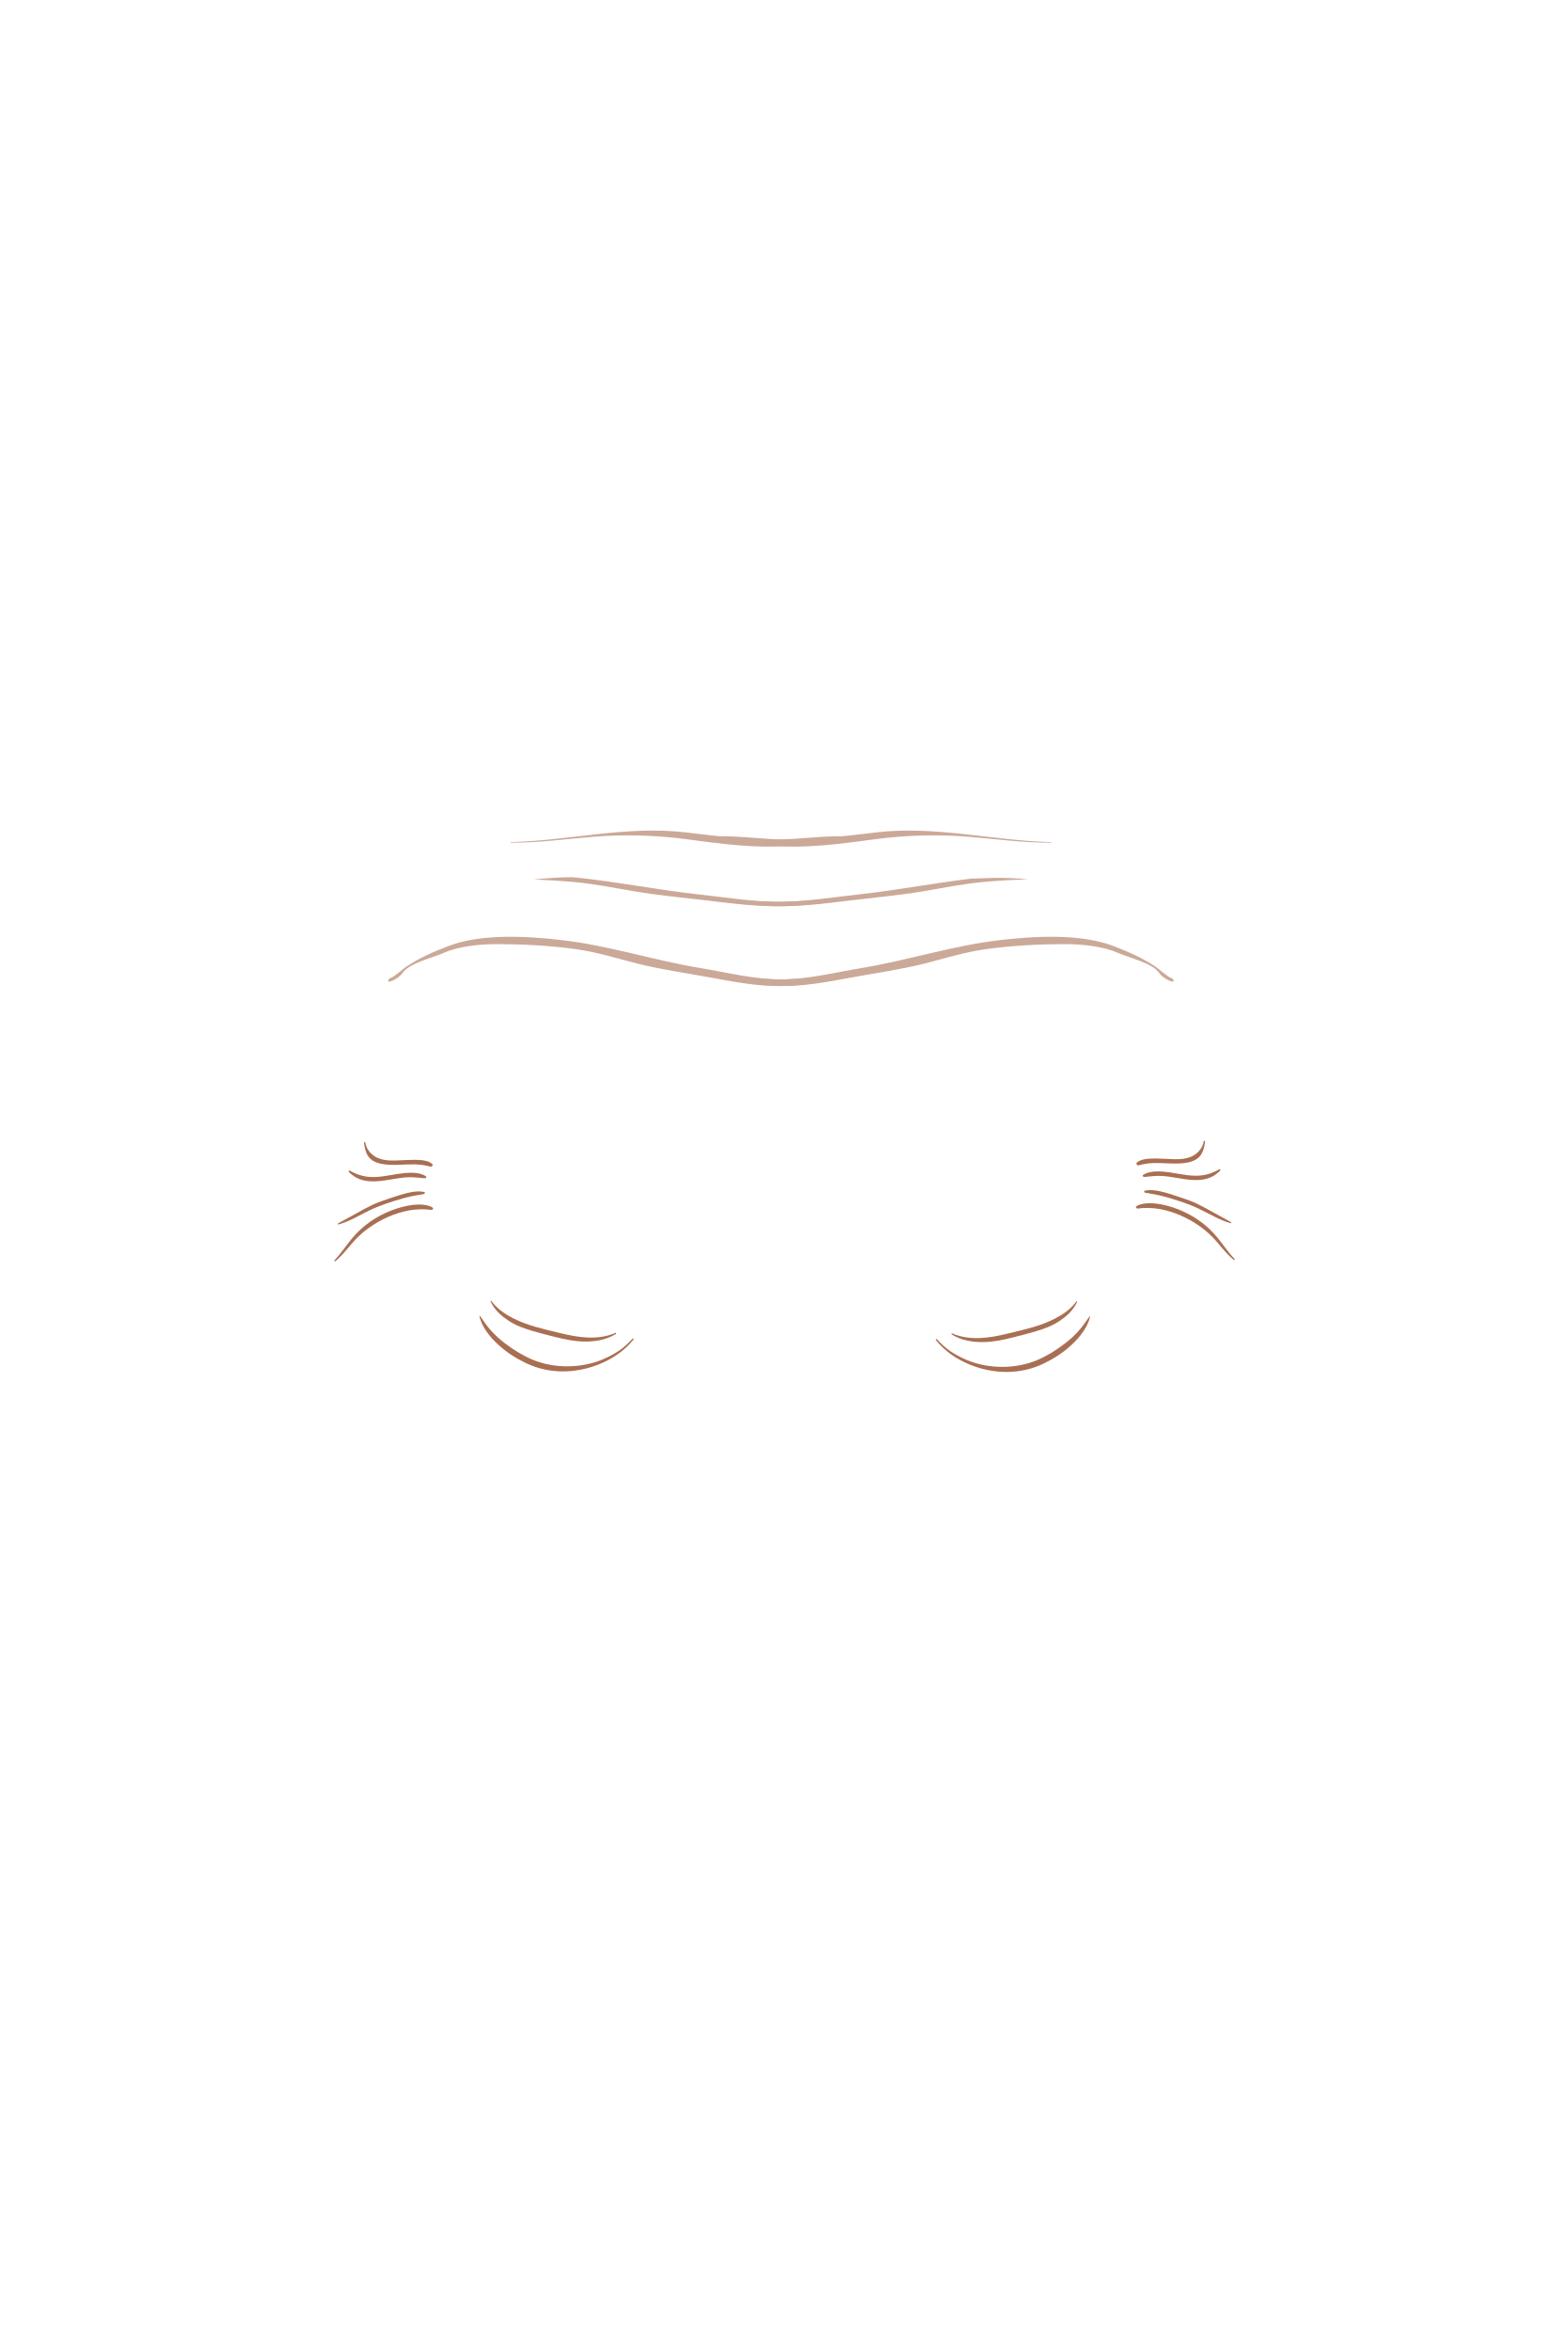
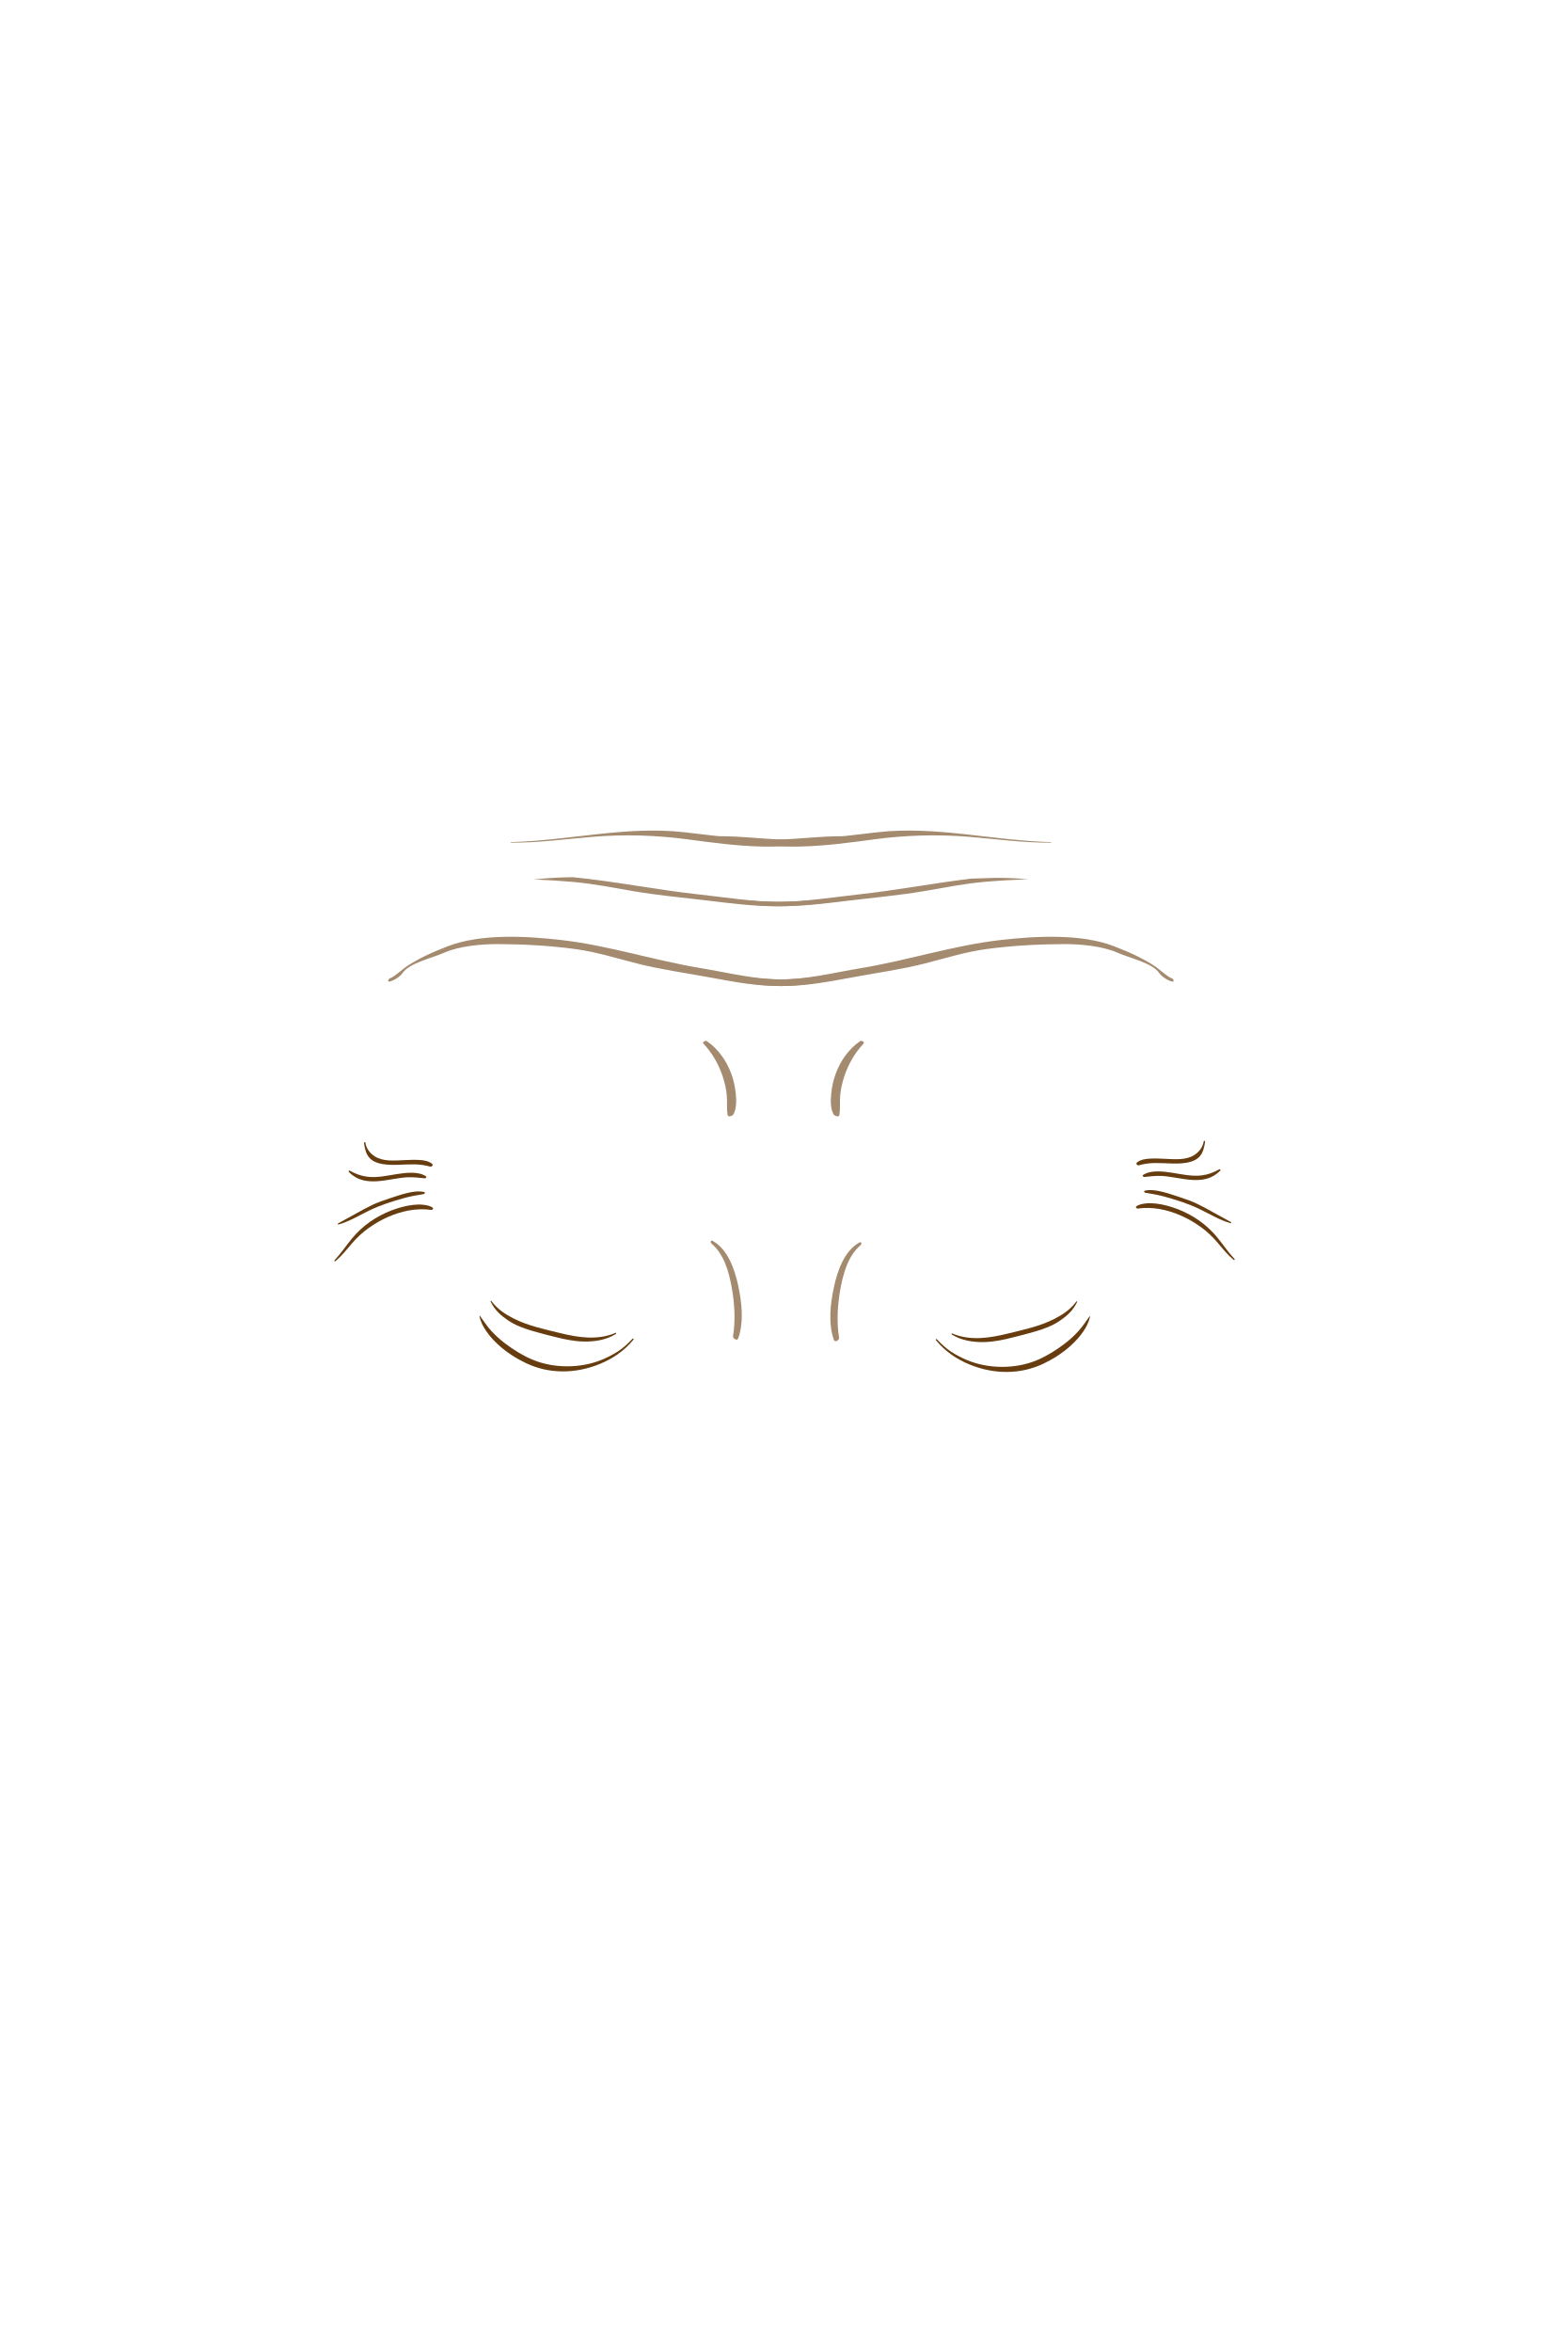
- <svg xmlns="http://www.w3.org/2000/svg" id="Eye_Line_Style" version="1.1" viewBox="0 0 400 600">
+ <svg xmlns="http://www.w3.org/2000/svg" version="1.1" viewBox="0 0 400 600">
  <defs>
    <style>
-       .st0 {
+       .st0, .st1, .st2 {
        opacity: .6;
      }

+       .st3 {
+         isolation: isolate;
+       }
+ 
      .st1 {
-         fill: #a96f53;
+         mix-blend-mode: multiply;
+       }
+ 
+       .st1, .st2, .st4 {
+         fill: #673d0f;
      }
    </style>
  </defs>
-   <g id="underEye_Wrinkles_2">
-     <path class="st1" d="M157.08,340.01c-4.64,1.98-9.55,1.19-14.25.04-3.94-.97-7.98-1.79-11.76-3.69-2.07-1.04-4.12-2.36-5.73-4.51-.06-.08-.23.03-.18.14,1.09,2.28,2.7,3.63,4.43,4.81,1.92,1.31,4.04,2.05,6.12,2.68,1.97.6,3.95,1.08,5.93,1.58,2.43.61,4.89,1.13,7.36,1.17,2.72.04,5.6-.37,8.12-1.91.15-.09.12-.4-.06-.32Z" />
-     <path class="st1" d="M161.39,341.52c-1.15,1.21-2.35,2.34-3.68,3.2-1.28.82-2.63,1.52-3.98,2.09-2.87,1.19-5.9,1.73-8.9,1.74-3.05.01-6.14-.51-9.05-1.74-2.41-1.02-4.72-2.45-6.9-4.1-1.26-.95-2.46-2.03-3.57-3.25-1.07-1.16-1.93-2.51-2.88-3.81-.03-.04-.12,0-.11.06.27,1.45,1.03,2.83,1.79,3.92.9,1.31,1.93,2.41,3.03,3.42,2.14,1.96,4.52,3.46,6.97,4.64,6.02,2.9,12.77,2.76,18.86.29,3.16-1.28,6.24-3.25,8.67-6.25.16-.2-.1-.36-.23-.22Z" />
-     <path class="st1" d="M242.92,340.15c4.64,1.98,9.55,1.19,14.25.04,3.94-.97,7.98-1.79,11.76-3.69,2.07-1.04,4.12-2.36,5.73-4.51.06-.08.23.03.18.14-1.09,2.28-2.7,3.63-4.43,4.81-1.92,1.31-4.04,2.05-6.12,2.68-1.97.6-3.95,1.08-5.93,1.58-2.43.61-4.89,1.13-7.36,1.17-2.72.04-5.6-.37-8.12-1.91-.15-.09-.12-.4.06-.32Z" />
-     <path class="st1" d="M239.05,341.66c1.15,1.21,2.35,2.34,3.68,3.2,1.28.82,2.63,1.52,3.98,2.09,2.87,1.19,5.9,1.73,8.9,1.74,3.05.01,6.14-.51,9.05-1.74,2.41-1.02,4.72-2.45,6.9-4.1,1.26-.95,2.46-2.03,3.57-3.25,1.07-1.16,1.93-2.51,2.88-3.81.03-.04.12,0,.11.06-.27,1.45-1.03,2.83-1.79,3.92-.9,1.31-1.93,2.41-3.03,3.42-2.14,1.96-4.52,3.46-6.97,4.64-6.02,2.9-12.77,2.76-18.86.29-3.16-1.28-6.24-3.25-8.67-6.25-.16-.2.1-.36.23-.22Z" />
-   </g>
-   <g id="eye_Wrinkles_1">
-     <g id="wrinkles">
-       <path class="st1" d="M110.31,296.94c-.94-.79-2.18-.96-3.33-1.03-1.32-.08-2.65-.01-3.98.05-2.37.1-5.24.4-7.39-.98-1.22-.79-2.15-1.97-2.41-3.55-.03-.21-.35-.02-.33.16.2,1.41.5,2.82,1.45,3.84.84.88,2.04,1.3,3.15,1.5,2.73.49,5.51.05,8.26.1,1.38.02,2.76.21,4.1.59.28.08.79-.38.46-.66Z" />
-       <path class="st1" d="M108.7,300.08c-1.06-.7-2.36-.89-3.58-.91-1.29-.02-2.58.14-3.85.34-2.51.4-5.06.99-7.6.67-1.56-.2-3.04-.76-4.44-1.55-.15-.08-.4.14-.25.3,4.05,4.3,10.04,1.67,14.89,1.4,1.53-.09,3.03.12,4.56.26.18.02.53-.35.28-.51Z" />
-       <path class="st1" d="M108.29,304.1c-1.45-.34-2.99-.1-4.43.25-1.53.37-3.03.89-4.53,1.38-1.47.48-2.93.99-4.34,1.65-1.38.65-2.72,1.41-4.06,2.15-1.54.85-3.07,1.7-4.61,2.53-.14.08-.2.38.02.32,2.79-.77,5.37-2.37,7.99-3.63,2.76-1.33,5.68-2.25,8.59-3.07,1.73-.49,3.46-.8,5.22-1.07.17-.03.43-.43.15-.5Z" />
-       <path class="st1" d="M110.43,308.11c-.64-.51-1.57-.66-2.33-.76-.9-.12-1.81-.08-2.7.02-1.89.22-3.75.73-5.54,1.42-3.8,1.46-7.36,3.86-10.08,7.18-1.49,1.82-2.81,3.82-4.42,5.52-.17.18.05.38.22.24,1.51-1.25,2.77-2.82,4.06-4.35,1.35-1.59,2.79-2.95,4.45-4.13,3.1-2.2,6.6-3.79,10.23-4.46.97-.18,1.93-.27,2.91-.3.5-.01.99,0,1.48.02.48.03.94.13,1.41.14.2,0,.56-.35.31-.56Z" />
-     </g>
-     <g id="wrinkles1" data-name="wrinkles">
-       <path class="st1" d="M290.04,296.6c.94-.79,2.18-.96,3.33-1.03,1.32-.08,2.65-.01,3.98.05,2.37.1,5.24.4,7.39-.98,1.22-.79,2.15-1.97,2.41-3.55.03-.21.35-.02.33.16-.2,1.41-.5,2.82-1.45,3.84-.84.88-2.04,1.3-3.15,1.5-2.73.49-5.51.05-8.26.1-1.38.02-2.76.21-4.1.59-.28.08-.79-.38-.46-.66Z" />
-       <path class="st1" d="M291.65,299.74c1.06-.7,2.36-.89,3.58-.91,1.29-.02,2.58.14,3.85.34,2.51.4,5.06.99,7.6.67,1.56-.2,3.04-.76,4.44-1.55.15-.08.4.14.25.3-4.05,4.3-10.04,1.67-14.89,1.4-1.53-.09-3.03.12-4.56.26-.18.02-.53-.35-.28-.51Z" />
-       <path class="st1" d="M292.05,303.76c1.45-.34,2.99-.1,4.43.25,1.53.37,3.03.89,4.53,1.38,1.47.48,2.93.99,4.34,1.65,1.38.65,2.72,1.41,4.06,2.15,1.54.85,3.07,1.7,4.61,2.53.14.08.2.38-.02.32-2.79-.77-5.37-2.37-7.99-3.63-2.76-1.33-5.68-2.25-8.59-3.07-1.73-.49-3.46-.8-5.22-1.07-.17-.03-.43-.43-.15-.5Z" />
-       <path class="st1" d="M289.91,307.77c.64-.51,1.57-.66,2.33-.76.9-.12,1.81-.08,2.7.02,1.89.22,3.75.73,5.54,1.42,3.8,1.46,7.36,3.86,10.08,7.18,1.49,1.82,2.81,3.82,4.42,5.52.17.18-.05.38-.22.24-1.51-1.25-2.77-2.82-4.06-4.35-1.35-1.59-2.79-2.95-4.45-4.13-3.1-2.2-6.6-3.79-10.23-4.46-.97-.18-1.93-.27-2.91-.3-.5-.01-.99,0-1.48.02-.48.03-.94.13-1.41.14-.2,0-.56-.35-.31-.56Z" />
-     </g>
-   </g>
-   <g id="upper_Wrinkles_2" class="st0">
-     <g>
-       <path class="st1" d="M214.2,248.98c-4.74.1-9.41.8-14.15.87-7.18.11-14.16-1.71-21.14-2.86-12.03-1.98-23.49-5.78-35.64-7.18-8.95-1.03-20.57-1.69-29.01,1.58-3.85,1.49-7.18,2.96-10.54,5.16-.91.6-3.18,2.71-4.12,2.97-.47.13-.89,1.06-.14.87,1.2-.3,2.68-1.32,3.27-2.19,1.76-2.56,7.68-3.85,10.61-5.16,3.8-1.69,9.43-2.21,13.66-2.2,6.64.03,13.19.38,19.74,1.26,5.43.73,10.53,2.35,15.76,3.68,6.14,1.56,12.47,2.42,18.72,3.58,6.01,1.1,11.91,2.25,18.09,2.18,4.83-.05,9.97-.89,14.66-1.83.32-.07.77-.76.22-.75Z" />
-       <path class="st1" d="M184.31,248.98c4.73.1,9.41.8,14.14.87,7.19.11,14.16-1.71,21.14-2.86,12.04-1.98,23.5-5.78,35.65-7.18,8.95-1.03,20.57-1.69,29.01,1.58,3.85,1.49,7.18,2.96,10.53,5.16.91.6,3.19,2.71,4.12,2.97.47.13.89,1.06.14.87-1.2-.3-2.68-1.32-3.27-2.19-1.76-2.56-7.68-3.85-10.62-5.16-3.8-1.69-9.43-2.21-13.66-2.2-6.64.03-13.19.38-19.74,1.26-5.42.73-10.53,2.35-15.76,3.68-6.13,1.56-12.47,2.42-18.72,3.58-6.01,1.1-11.91,2.25-18.09,2.18-4.84-.05-9.97-.89-14.66-1.83-.32-.07-.77-.76-.22-.75Z" />
-     </g>
-     <g>
-       <path class="st1" d="M213.68,229.48c-4.73.07-9.41.53-14.14.58-7.18.07-14.16-1.13-21.14-1.88-10.92-1.18-21.37-3.34-32.29-4.41-3.33.03-6.63.24-9.9.58,3.35.13,6.68.34,10.02.63,5.42.48,10.53,1.54,15.75,2.42,6.13,1.03,12.47,1.6,18.72,2.35,6.01.73,11.91,1.48,18.09,1.44,4.84-.03,9.96-.59,14.65-1.21.32-.04.78-.5.22-.49Z" />
-       <path class="st1" d="M253.28,223.97c-1.83.04-3.65.12-5.48.17-9.65,1.15-19.01,2.97-28.73,4.03-6.98.76-13.96,1.95-21.14,1.88-4.74-.05-9.41-.51-14.15-.58-.55,0-.1.45.22.49,4.69.62,9.82,1.17,14.66,1.21,6.18.04,12.08-.71,18.09-1.44,6.25-.76,12.58-1.32,18.72-2.35,5.22-.88,10.33-1.94,15.75-2.42,3.68-.32,7.36-.53,11.06-.66-3.02-.27-6.04-.41-9.01-.34Z" />
-     </g>
-     <g>
-       <path class="st1" d="M218.76,213.48c-6.86-.57-13.74.56-20.61.71-7.91.17-15.69-1.01-23.51-1.88-15.01-1.69-29.39,2.14-44.28,2.51-.06,0-.13.14-.05.14,7.13.06,14.12-.94,21.21-1.51,7.79-.63,15.96-.39,23.7.64,6.43.86,12.79,1.73,19.3,1.87,8.04.18,16.07-1.27,24.05-2.05.14-.02.4-.4.19-.41Z" />
-       <path class="st1" d="M179.74,213.48c6.87-.57,13.74.56,20.61.71,7.91.17,15.69-1.01,23.51-1.88,15.01-1.69,29.39,2.14,44.28,2.51.06,0,.13.14.05.14-7.13.06-14.12-.94-21.21-1.51-7.79-.63-15.96-.39-23.7.64-6.42.86-12.78,1.73-19.29,1.87-8.04.18-16.06-1.27-24.05-2.05-.14-.02-.4-.4-.19-.41Z" />
+   <g class="st3">
+     <g id="Eye_Line_Style">
+       <g id="underEye_Wrinkles_2">
+         <path class="st4" d="M157.08,340.01c-4.64,1.98-9.55,1.19-14.25.04-3.94-.97-7.98-1.79-11.76-3.69-2.07-1.04-4.12-2.36-5.73-4.51-.06-.08-.23.03-.18.14,1.09,2.28,2.7,3.63,4.43,4.81,1.92,1.31,4.04,2.05,6.12,2.68,1.97.6,3.95,1.08,5.93,1.58,2.43.61,4.89,1.13,7.36,1.17,2.72.04,5.6-.37,8.12-1.91.15-.09.12-.4-.06-.32Z" />
+         <path class="st4" d="M161.39,341.52c-1.15,1.21-2.35,2.34-3.68,3.2-1.28.82-2.63,1.52-3.98,2.09-2.87,1.19-5.9,1.73-8.9,1.74-3.05.01-6.14-.51-9.05-1.74-2.41-1.02-4.72-2.45-6.9-4.1-1.26-.95-2.46-2.03-3.57-3.25-1.07-1.16-1.93-2.51-2.88-3.81-.03-.04-.12,0-.11.06.27,1.45,1.03,2.83,1.79,3.92.9,1.31,1.93,2.41,3.03,3.42,2.14,1.96,4.52,3.46,6.97,4.64,6.02,2.9,12.77,2.76,18.86.29,3.16-1.28,6.24-3.25,8.67-6.25.16-.2-.1-.36-.23-.22Z" />
+         <path class="st4" d="M242.92,340.15c4.64,1.98,9.55,1.19,14.25.04,3.94-.97,7.98-1.79,11.76-3.69,2.07-1.04,4.12-2.36,5.73-4.51.06-.08.23.03.18.14-1.09,2.28-2.7,3.63-4.43,4.81-1.92,1.31-4.04,2.05-6.12,2.68-1.97.6-3.95,1.08-5.93,1.58-2.43.61-4.89,1.13-7.36,1.17-2.72.04-5.6-.37-8.12-1.91-.15-.09-.12-.4.06-.32Z" />
+         <path class="st4" d="M239.05,341.66c1.15,1.21,2.35,2.34,3.68,3.2,1.28.82,2.63,1.52,3.98,2.09,2.87,1.19,5.9,1.73,8.9,1.74,3.05.01,6.14-.51,9.05-1.74,2.41-1.02,4.72-2.45,6.9-4.1,1.26-.95,2.46-2.03,3.57-3.25,1.07-1.16,1.93-2.51,2.88-3.81.03-.04.12,0,.11.06-.27,1.45-1.03,2.83-1.79,3.92-.9,1.31-1.93,2.41-3.03,3.42-2.14,1.96-4.52,3.46-6.97,4.64-6.02,2.9-12.77,2.76-18.86.29-3.16-1.28-6.24-3.25-8.67-6.25-.16-.2.1-.36.23-.22Z" />
+       </g>
+       <g id="eye_Wrinkles_1">
+         <g id="wrinkles">
+           <path class="st4" d="M110.31,296.94c-.94-.79-2.18-.96-3.33-1.03-1.32-.08-2.65-.01-3.98.05-2.37.1-5.24.4-7.39-.98-1.22-.79-2.15-1.97-2.41-3.55-.03-.21-.35-.02-.33.16.2,1.41.5,2.82,1.45,3.84.84.88,2.04,1.3,3.15,1.5,2.73.49,5.51.05,8.26.1,1.38.02,2.76.21,4.1.59.28.08.79-.38.46-.66Z" />
+           <path class="st4" d="M108.7,300.08c-1.06-.7-2.36-.89-3.58-.91-1.29-.02-2.58.14-3.85.34-2.51.4-5.06.99-7.6.67-1.56-.2-3.04-.76-4.44-1.55-.15-.08-.4.14-.25.3,4.05,4.3,10.04,1.67,14.89,1.4,1.53-.09,3.03.12,4.56.26.18.02.53-.35.28-.51Z" />
+           <path class="st4" d="M108.29,304.1c-1.45-.34-2.99-.1-4.43.25-1.53.37-3.03.89-4.53,1.38-1.47.48-2.93.99-4.34,1.65-1.38.65-2.72,1.41-4.06,2.15-1.54.85-3.07,1.7-4.61,2.53-.14.08-.2.38.02.32,2.79-.77,5.37-2.37,7.99-3.63,2.76-1.33,5.68-2.25,8.59-3.07,1.73-.49,3.46-.8,5.22-1.07.17-.03.43-.43.15-.5Z" />
+           <path class="st4" d="M110.43,308.11c-.64-.51-1.57-.66-2.33-.76-.9-.12-1.81-.08-2.7.02-1.89.22-3.75.73-5.54,1.42-3.8,1.46-7.36,3.86-10.08,7.18-1.49,1.82-2.81,3.82-4.42,5.52-.17.18.05.38.22.24,1.51-1.25,2.77-2.82,4.06-4.35,1.35-1.59,2.79-2.95,4.45-4.13,3.1-2.2,6.6-3.79,10.23-4.46.97-.18,1.93-.27,2.91-.3.5-.01.99,0,1.48.02.48.03.94.13,1.41.14.2,0,.56-.35.31-.56Z" />
+         </g>
+         <g id="wrinkles1" data-name="wrinkles">
+           <path class="st4" d="M290.04,296.6c.94-.79,2.18-.96,3.33-1.03,1.32-.08,2.65-.01,3.98.05,2.37.1,5.24.4,7.39-.98,1.22-.79,2.15-1.97,2.41-3.55.03-.21.35-.02.33.16-.2,1.41-.5,2.82-1.45,3.84-.84.88-2.04,1.3-3.15,1.5-2.73.49-5.51.05-8.26.1-1.38.02-2.76.21-4.1.59-.28.08-.79-.38-.46-.66Z" />
+           <path class="st4" d="M291.65,299.74c1.06-.7,2.36-.89,3.58-.91,1.29-.02,2.58.14,3.85.34,2.51.4,5.06.99,7.6.67,1.56-.2,3.04-.76,4.44-1.55.15-.08.4.14.25.3-4.05,4.3-10.04,1.67-14.89,1.4-1.53-.09-3.03.12-4.56.26-.18.02-.53-.35-.28-.51Z" />
+           <path class="st4" d="M292.05,303.76c1.45-.34,2.99-.1,4.43.25,1.53.37,3.03.89,4.53,1.38,1.47.48,2.93.99,4.34,1.65,1.38.65,2.72,1.41,4.06,2.15,1.54.85,3.07,1.7,4.61,2.53.14.08.2.38-.02.32-2.79-.77-5.37-2.37-7.99-3.63-2.76-1.33-5.68-2.25-8.59-3.07-1.73-.49-3.46-.8-5.22-1.07-.17-.03-.43-.43-.15-.5Z" />
+           <path class="st4" d="M289.91,307.77c.64-.51,1.57-.66,2.33-.76.9-.12,1.81-.08,2.7.02,1.89.22,3.75.73,5.54,1.42,3.8,1.46,7.36,3.86,10.08,7.18,1.49,1.82,2.81,3.82,4.42,5.52.17.18-.05.38-.22.24-1.51-1.25-2.77-2.82-4.06-4.35-1.35-1.59-2.79-2.95-4.45-4.13-3.1-2.2-6.6-3.79-10.23-4.46-.97-.18-1.93-.27-2.91-.3-.5-.01-.99,0-1.48.02-.48.03-.94.13-1.41.14-.2,0-.56-.35-.31-.56Z" />
+         </g>
+       </g>
+       <g id="upper_Wrinkles_2" class="st0">
+         <g>
+           <path class="st4" d="M214.2,248.98c-4.74.1-9.41.8-14.15.87-7.18.11-14.16-1.71-21.14-2.86-12.03-1.98-23.49-5.78-35.64-7.18-8.95-1.03-20.57-1.69-29.01,1.58-3.85,1.49-7.18,2.96-10.54,5.16-.91.6-3.18,2.71-4.12,2.97-.47.13-.89,1.06-.14.87,1.2-.3,2.68-1.32,3.27-2.19,1.76-2.56,7.68-3.85,10.61-5.16,3.8-1.69,9.43-2.21,13.66-2.2,6.64.03,13.19.38,19.74,1.26,5.43.73,10.53,2.35,15.76,3.68,6.14,1.56,12.47,2.42,18.72,3.58,6.01,1.1,11.91,2.25,18.09,2.18,4.83-.05,9.97-.89,14.66-1.83.32-.07.77-.76.22-.75Z" />
+           <path class="st4" d="M184.31,248.98c4.73.1,9.41.8,14.14.87,7.19.11,14.16-1.71,21.14-2.86,12.04-1.98,23.5-5.78,35.65-7.18,8.95-1.03,20.57-1.69,29.01,1.58,3.85,1.49,7.18,2.96,10.53,5.16.91.6,3.19,2.71,4.12,2.97.47.13.89,1.06.14.87-1.2-.3-2.68-1.32-3.27-2.19-1.76-2.56-7.68-3.85-10.62-5.16-3.8-1.69-9.43-2.21-13.66-2.2-6.64.03-13.19.38-19.74,1.26-5.42.73-10.53,2.35-15.76,3.68-6.13,1.56-12.47,2.42-18.72,3.58-6.01,1.1-11.91,2.25-18.09,2.18-4.84-.05-9.97-.89-14.66-1.83-.32-.07-.77-.76-.22-.75Z" />
+         </g>
+         <g>
+           <path class="st4" d="M213.68,229.48c-4.73.07-9.41.53-14.14.58-7.18.07-14.16-1.13-21.14-1.88-10.92-1.18-21.37-3.34-32.29-4.41-3.33.03-6.63.24-9.9.58,3.35.13,6.68.34,10.02.63,5.42.48,10.53,1.54,15.75,2.42,6.13,1.03,12.47,1.6,18.72,2.35,6.01.73,11.91,1.48,18.09,1.44,4.84-.03,9.96-.59,14.65-1.21.32-.04.78-.5.22-.49Z" />
+           <path class="st4" d="M253.28,223.97c-1.83.04-3.65.12-5.48.17-9.65,1.15-19.01,2.97-28.73,4.03-6.98.76-13.96,1.95-21.14,1.88-4.74-.05-9.41-.51-14.15-.58-.55,0-.1.45.22.49,4.69.62,9.82,1.17,14.66,1.21,6.18.04,12.08-.71,18.09-1.44,6.25-.76,12.58-1.32,18.72-2.35,5.22-.88,10.33-1.94,15.75-2.42,3.68-.32,7.36-.53,11.06-.66-3.02-.27-6.04-.41-9.01-.34Z" />
+         </g>
+         <g>
+           <path class="st4" d="M218.76,213.48c-6.86-.57-13.74.56-20.61.71-7.91.17-15.69-1.01-23.51-1.88-15.01-1.69-29.39,2.14-44.28,2.51-.06,0-.13.14-.05.14,7.13.06,14.12-.94,21.21-1.51,7.79-.63,15.96-.39,23.7.64,6.43.86,12.79,1.73,19.3,1.87,8.04.18,16.07-1.27,24.05-2.05.14-.02.4-.4.19-.41Z" />
+           <path class="st4" d="M179.74,213.48c6.87-.57,13.74.56,20.61.71,7.91.17,15.69-1.01,23.51-1.88,15.01-1.69,29.39,2.14,44.28,2.51.06,0,.13.14.05.14-7.13.06-14.12-.94-21.21-1.51-7.79-.63-15.96-.39-23.7.64-6.42.86-12.78,1.73-19.29,1.87-8.04.18-16.06-1.27-24.05-2.05-.14-.02-.4-.4-.19-.41Z" />
+         </g>
+       </g>
+       <g id="betweenEyes_Wrinkles_2">
+         <path class="st1" d="M187.74,279.06c-.18-1.76-.54-3.51-1.16-5.17-1.24-3.33-3.28-6.24-6.21-8.29-.35-.24-1.28.21-.89.63,2.25,2.39,3.96,5.37,4.96,8.49.51,1.58.88,3.2,1.01,4.86.13,1.6-.06,3.23.19,4.82.12.76,1.34.22,1.54-.19.76-1.57.73-3.44.56-5.14Z" />
+         <path class="st1" d="M212.08,279.06c.18-1.76.54-3.51,1.16-5.17,1.24-3.33,3.28-6.24,6.21-8.29.35-.24,1.28.21.89.63-2.25,2.39-3.96,5.37-4.96,8.49-.51,1.58-.88,3.2-1.01,4.86-.13,1.6.06,3.23-.19,4.82-.12.76-1.34.22-1.54-.19-.76-1.57-.73-3.44-.56-5.14Z" />
+       </g>
+       <g id="betweenEyes_Wrinkles_1">
+         <path class="st2" d="M181.87,316.57c3.86,2.14,5.6,7.29,6.47,11.33.93,4.32,1.51,9.26.02,13.52-.26.75-1.42.07-1.32-.58.65-4,.39-8.4-.33-12.37-.73-4-1.94-8.49-5.16-11.22-.36-.31-.24-.99.31-.68Z" />
+         <path class="st2" d="M219.26,316.97c-3.86,2.14-5.6,7.29-6.47,11.33-.93,4.32-1.51,9.26-.02,13.52.26.75,1.42.07,1.32-.58-.65-4-.39-8.4.33-12.37.73-4,1.94-8.49,5.16-11.22.36-.31.24-.99-.31-.68Z" />
+       </g>
    </g>
  </g>
</svg>
